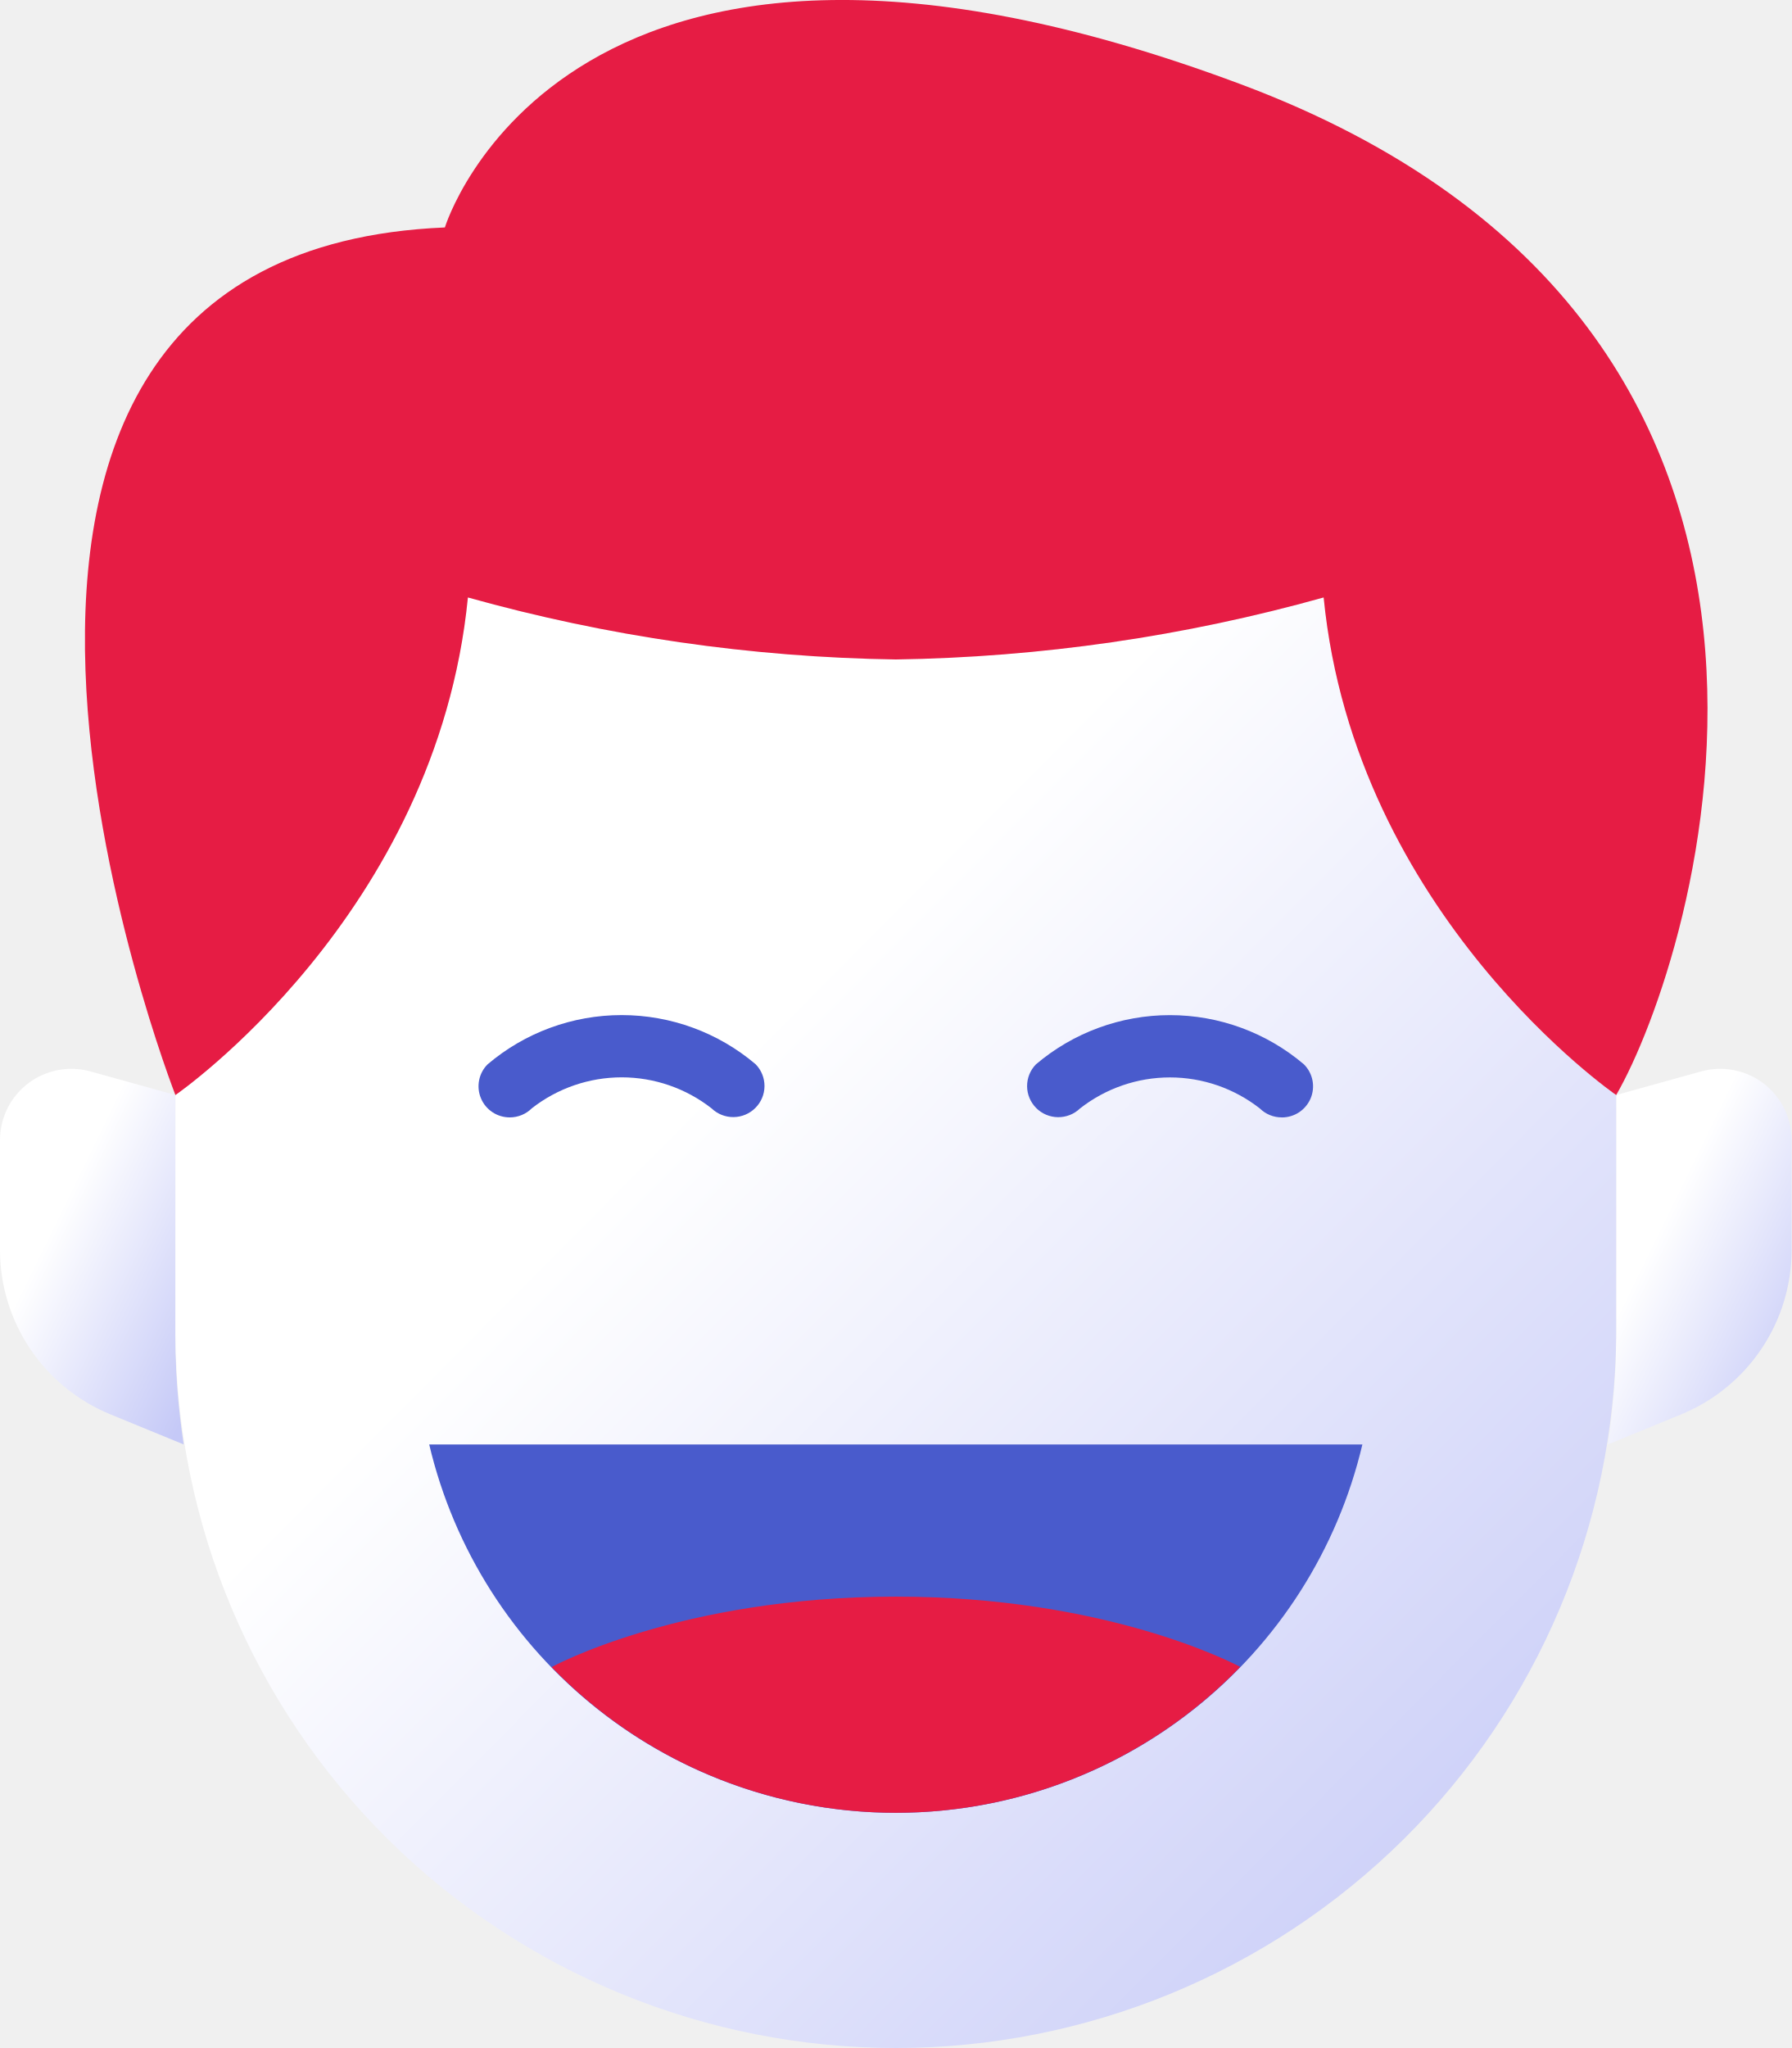
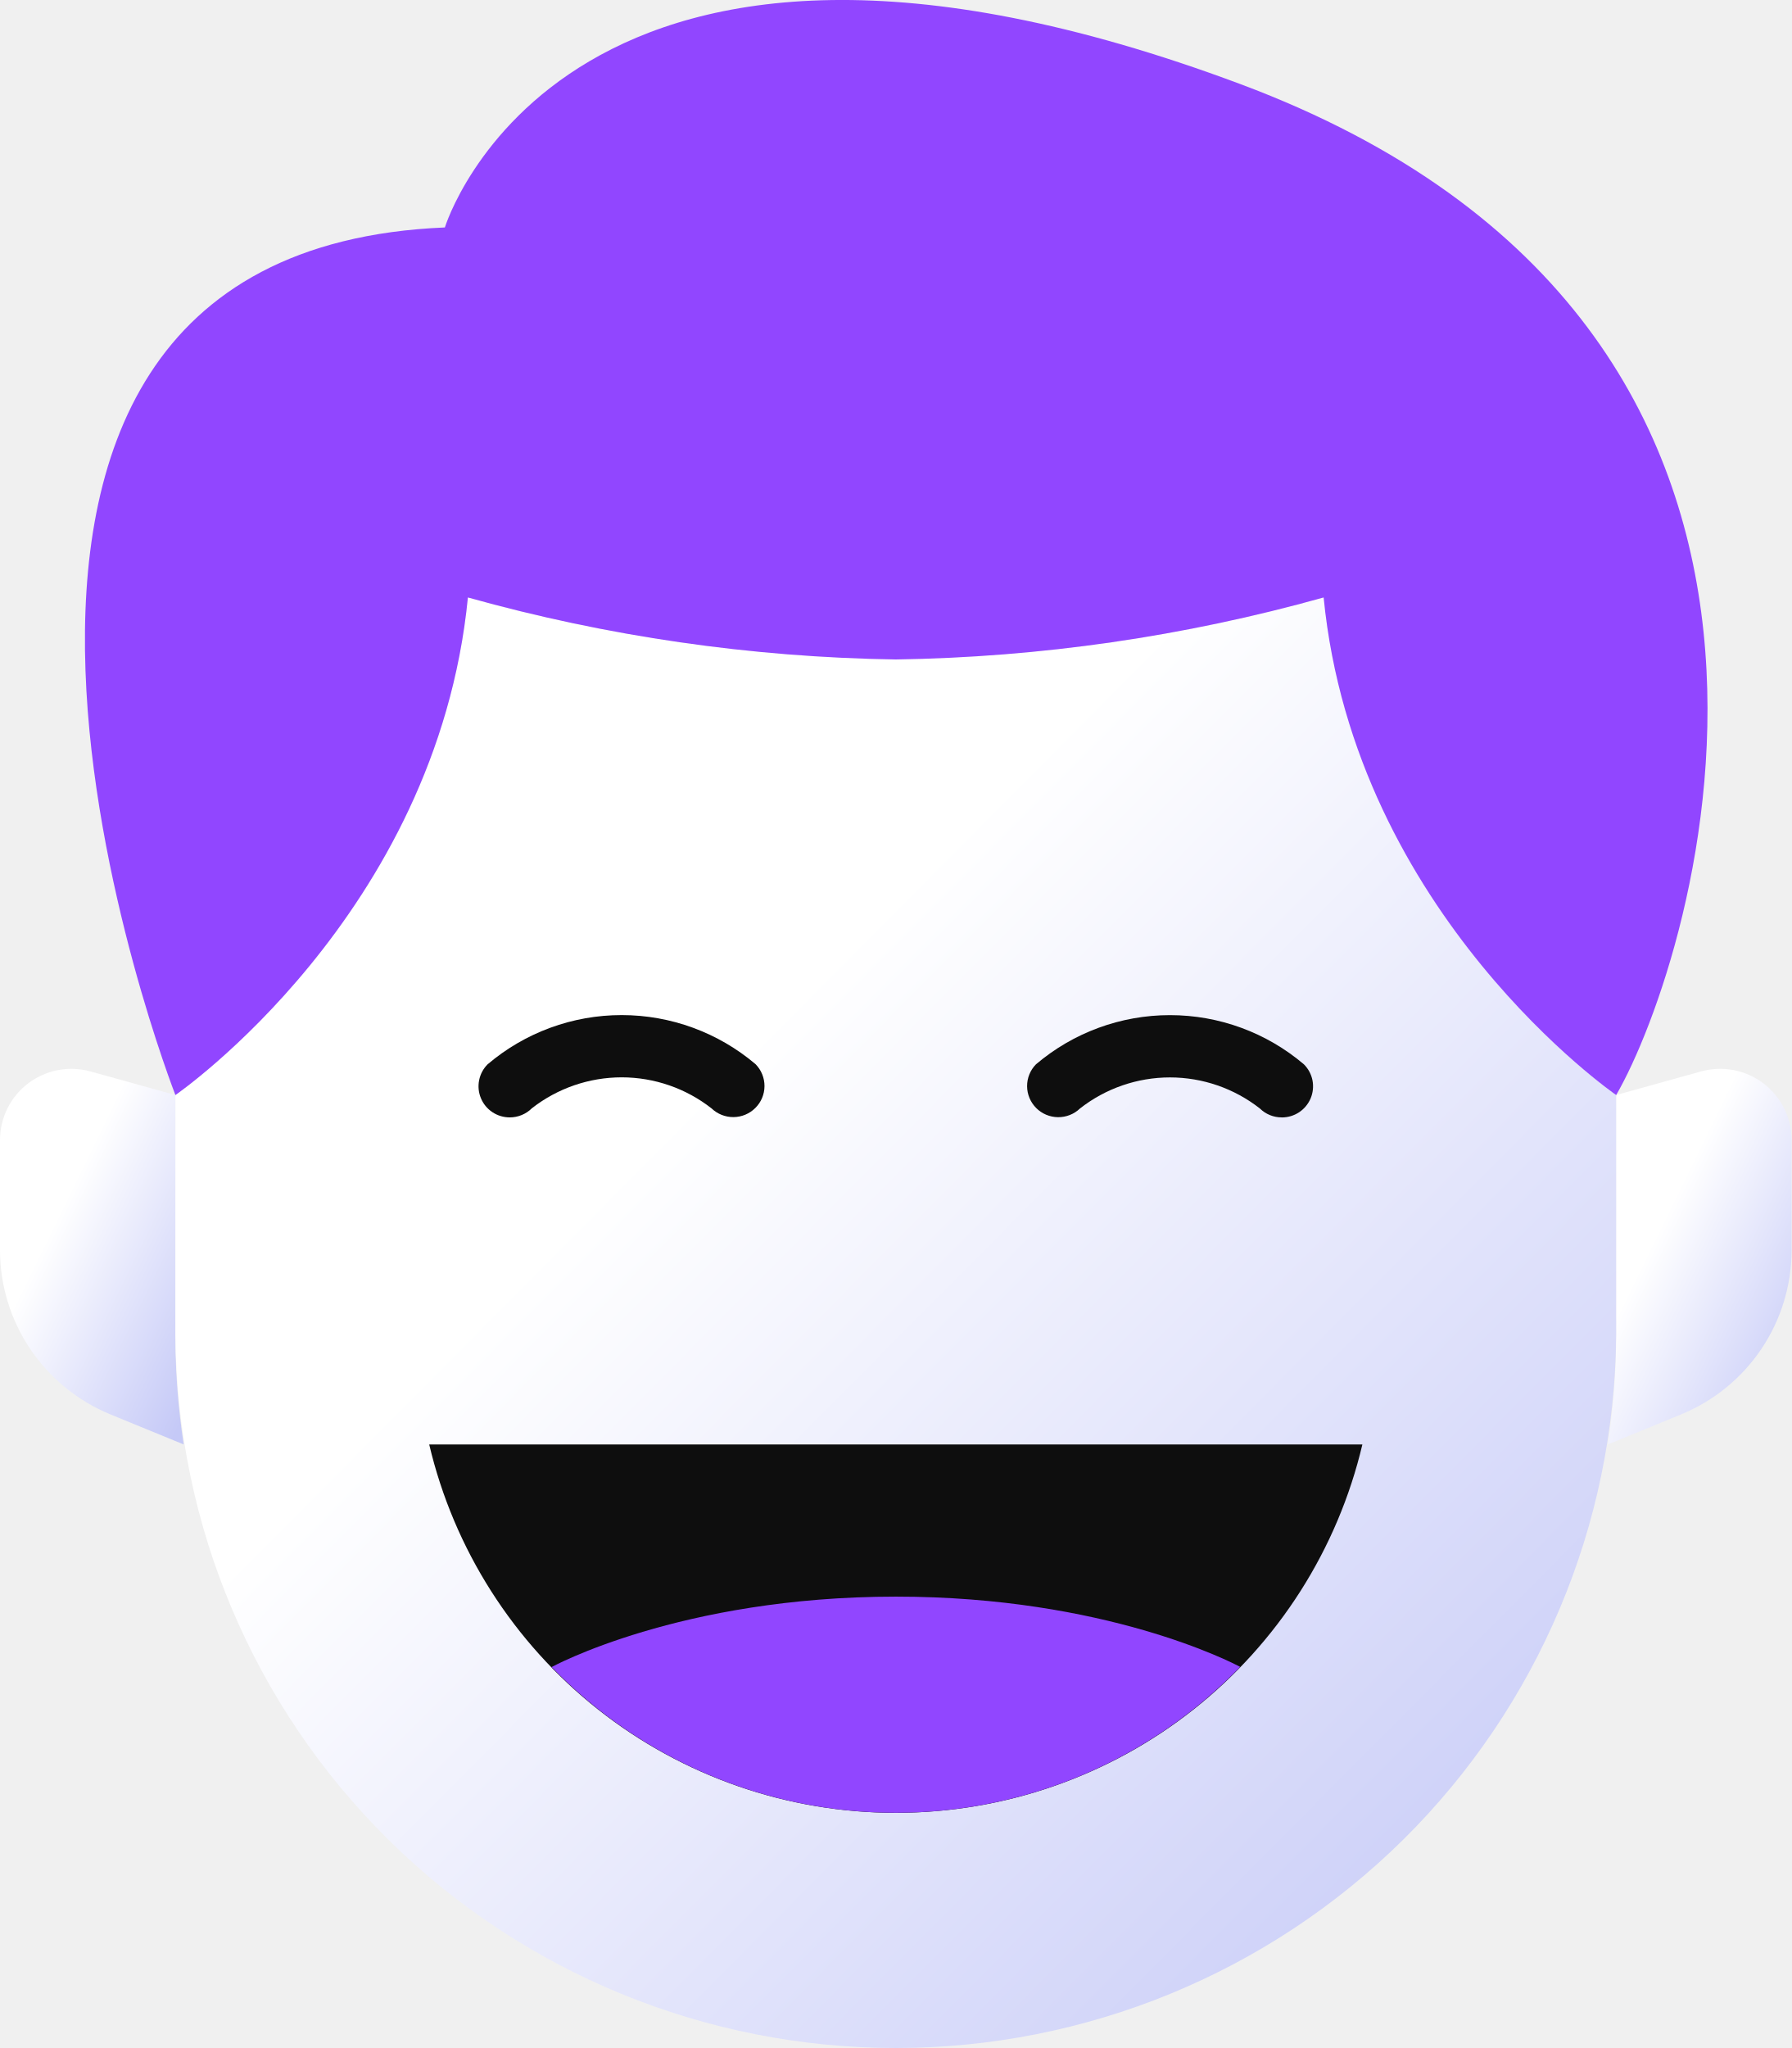
<svg xmlns="http://www.w3.org/2000/svg" width="42" height="48" viewBox="0 0 42 48" fill="none">
-   <path d="M39.876 25.112L37.887 25.665V31.291C37.887 32.149 37.822 33.006 37.692 33.855L39.408 33.151C40.175 32.836 40.831 32.302 41.292 31.615C41.754 30.929 42 30.121 42 29.295V26.719C42 26.461 41.94 26.207 41.825 25.977C41.711 25.747 41.544 25.546 41.338 25.39C41.133 25.234 40.894 25.128 40.64 25.08C40.386 25.032 40.125 25.043 39.876 25.112Z" fill="url(#paint0_linear)" />
-   <path d="M4.112 31.291V25.665L2.124 25.112C1.875 25.043 1.614 25.032 1.36 25.08C1.107 25.128 0.868 25.234 0.662 25.39C0.456 25.546 0.289 25.747 0.175 25.977C0.06 26.207 -1.033e-05 26.461 9.16865e-09 26.719V29.295C-5.48542e-05 30.121 0.246 30.928 0.707 31.614C1.168 32.301 1.824 32.836 2.59 33.15L4.306 33.854C4.176 33.006 4.111 32.149 4.112 31.291Z" fill="url(#paint1_linear)" />
-   <path d="M31.031 14.003C27.764 14.917 24.392 15.405 21 15.456C17.608 15.405 14.236 14.917 10.969 14.003C10.236 21.45 4.112 25.665 4.112 25.665V31.291C4.143 35.733 5.936 39.983 9.1 43.113C12.264 46.243 16.541 48 21 48C25.458 48 29.736 46.243 32.899 43.113C36.063 39.983 37.856 35.733 37.888 31.291V25.665C37.888 25.665 31.764 21.45 31.031 14.003Z" fill="url(#paint2_linear)" />
-   <path d="M21 15.456C17.607 15.405 14.236 14.917 10.969 14.003C10.236 21.45 4.112 25.665 4.112 25.665C4.112 25.665 -3.615 5.919 10.429 5.331C10.429 5.331 13.256 -3.944 29.084 1.973C44.472 7.725 39.698 22.542 37.888 25.665C37.888 25.665 31.763 21.45 31.03 14.003C27.764 14.917 24.392 15.405 21 15.456Z" fill="#E61C44" />
-   <path d="M10.062 33.855C10.642 36.312 12.038 38.501 14.023 40.068C16.008 41.636 18.467 42.488 21 42.488C23.533 42.488 25.991 41.636 27.977 40.068C29.962 38.501 31.358 36.312 31.938 33.855H10.062Z" fill="#495BCC" />
-   <path d="M29.074 39.068C28.028 40.149 26.774 41.009 25.388 41.596C24.001 42.184 22.51 42.487 21.003 42.487C19.496 42.488 18.005 42.185 16.618 41.599C15.231 41.012 13.977 40.153 12.931 39.072C12.931 39.072 15.936 37.421 21.004 37.421C25.918 37.421 28.894 38.972 29.074 39.068Z" fill="#E61C44" />
-   <path d="M11.951 26.189C11.806 26.189 11.664 26.147 11.544 26.067C11.423 25.987 11.329 25.873 11.274 25.739C11.218 25.606 11.204 25.459 11.232 25.318C11.26 25.176 11.329 25.046 11.432 24.944C12.308 24.2 13.422 23.791 14.573 23.791C15.725 23.791 16.839 24.2 17.715 24.944C17.849 25.081 17.923 25.266 17.922 25.457C17.921 25.648 17.844 25.832 17.708 25.967C17.573 26.103 17.389 26.18 17.197 26.182C17.005 26.184 16.82 26.111 16.682 25.978C16.082 25.508 15.34 25.251 14.576 25.25C13.813 25.25 13.071 25.505 12.47 25.974C12.402 26.042 12.321 26.096 12.232 26.133C12.143 26.17 12.047 26.189 11.951 26.189Z" fill="#495BCC" />
-   <path d="M30.049 26.189C29.857 26.19 29.672 26.115 29.535 25.98C28.934 25.509 28.191 25.252 27.427 25.252C26.662 25.252 25.919 25.509 25.318 25.98C25.18 26.113 24.994 26.186 24.802 26.184C24.61 26.182 24.427 26.105 24.291 25.969C24.156 25.833 24.079 25.65 24.078 25.459C24.077 25.267 24.151 25.083 24.285 24.946C25.161 24.201 26.275 23.792 27.427 23.792C28.578 23.792 29.692 24.201 30.568 24.946C30.67 25.048 30.74 25.178 30.768 25.32C30.796 25.461 30.781 25.608 30.726 25.741C30.67 25.874 30.576 25.988 30.456 26.068C30.335 26.148 30.194 26.19 30.049 26.19V26.189Z" fill="#495BCC" />
+   <g clip-path="url(#clip0_5_26)">
+     <path d="M39.876 25.112L37.886 25.665V31.291C37.887 32.15 37.822 33.006 37.692 33.855L39.408 33.151C40.175 32.836 40.831 32.302 41.292 31.615C41.754 30.929 42 30.121 42 29.295V26.719C42 26.461 41.94 26.208 41.825 25.977C41.711 25.747 41.544 25.546 41.338 25.39C41.132 25.235 40.893 25.128 40.64 25.08C40.386 25.032 40.125 25.043 39.876 25.112Z" fill="url(#paint0_linear_5_26)" />
+     <path d="M4.112 31.291V25.665L2.124 25.112C1.875 25.043 1.614 25.032 1.36 25.08C1.107 25.128 0.868 25.235 0.662 25.39C0.456 25.546 0.289 25.747 0.175 25.977C0.06 26.208 -1.033e-05 26.461 9.16865e-09 26.719V29.295C-5.48542e-05 30.121 0.246 30.928 0.707 31.615C1.168 32.301 1.824 32.836 2.59 33.151L4.306 33.854C4.176 33.006 4.111 32.149 4.112 31.291Z" fill="url(#paint1_linear_5_26)" />
+     <path d="M31.03 14.003C27.764 14.917 24.392 15.405 21 15.456C17.607 15.405 14.236 14.917 10.969 14.003C10.236 21.45 4.112 25.665 4.112 25.665V31.291C4.143 35.733 5.936 39.983 9.1 43.113C12.263 46.243 16.541 48 21 48C25.458 48 29.735 46.243 32.899 43.113C36.063 39.983 37.856 35.733 37.887 31.291V25.665C37.887 25.665 31.763 21.45 31.03 14.003Z" fill="url(#paint2_linear_5_26)" />
+     <path d="M21 15.456C17.607 15.405 14.236 14.917 10.969 14.003C10.236 21.45 4.112 25.665 4.112 25.665C4.112 25.665 -3.615 5.919 10.429 5.331C10.429 5.331 13.256 -3.944 29.084 1.973C44.472 7.725 39.698 22.542 37.888 25.665C37.888 25.665 31.763 21.45 31.03 14.003C27.764 14.917 24.392 15.405 21 15.456Z" fill="#9146FF" />
+     <path d="M10.062 33.855C10.642 36.312 12.038 38.501 14.023 40.068C16.009 41.636 18.467 42.488 21 42.488C23.533 42.488 25.992 41.636 27.977 40.068C29.962 38.501 31.358 36.312 31.938 33.855H10.062Z" fill="#0E0E0E" />
+     <path d="M29.074 39.068C28.028 40.149 26.774 41.009 25.388 41.597C24.001 42.184 22.51 42.487 21.003 42.487C19.496 42.488 18.005 42.186 16.618 41.599C15.231 41.012 13.977 40.153 12.931 39.072C12.931 39.072 15.936 37.421 21.004 37.421C25.918 37.421 28.894 38.972 29.074 39.068Z" fill="#9146FF" />
+     <path d="M11.951 26.189C11.806 26.189 11.664 26.147 11.544 26.067C11.423 25.987 11.329 25.873 11.274 25.739C11.218 25.606 11.204 25.46 11.232 25.318C11.26 25.177 11.329 25.046 11.432 24.944C12.308 24.2 13.422 23.791 14.573 23.791C15.725 23.791 16.839 24.2 17.715 24.944C17.849 25.082 17.923 25.266 17.922 25.457C17.921 25.649 17.844 25.832 17.708 25.967C17.573 26.103 17.389 26.18 17.197 26.182C17.005 26.184 16.82 26.111 16.682 25.979C16.082 25.508 15.34 25.251 14.576 25.25C13.813 25.25 13.071 25.505 12.47 25.974C12.402 26.042 12.321 26.096 12.232 26.133C12.143 26.17 12.047 26.189 11.951 26.189Z" fill="#0E0E0E" />
+     <path d="M30.049 26.189C29.857 26.19 29.672 26.115 29.535 25.98C28.934 25.509 28.191 25.252 27.427 25.252C26.662 25.252 25.919 25.509 25.318 25.98C25.18 26.113 24.994 26.186 24.802 26.184C24.61 26.182 24.427 26.105 24.291 25.969C24.156 25.833 24.079 25.65 24.078 25.459C24.077 25.267 24.151 25.083 24.285 24.946C25.161 24.201 26.275 23.792 27.427 23.792C28.578 23.792 29.692 24.201 30.568 24.946C30.67 25.048 30.74 25.178 30.768 25.319C30.796 25.461 30.781 25.608 30.726 25.741C30.67 25.874 30.576 25.988 30.456 26.068C30.335 26.148 30.194 26.19 30.049 26.19V26.189Z" fill="#0E0E0E" />
+   </g>
  <defs>
-     <linearGradient id="paint0_linear" x1="39.397" y1="27.782" x2="43.645" y2="29.861" gradientUnits="userSpaceOnUse">
+     <linearGradient id="paint0_linear_5_26" x1="39.396" y1="27.782" x2="43.645" y2="29.861" gradientUnits="userSpaceOnUse">
      <stop stop-color="white" />
      <stop offset="1" stop-color="#C5C9F7" />
    </linearGradient>
-     <linearGradient id="paint1_linear" x1="1.704" y1="27.782" x2="5.951" y2="29.86" gradientUnits="userSpaceOnUse">
+     <linearGradient id="paint1_linear_5_26" x1="1.704" y1="27.782" x2="5.951" y2="29.86" gradientUnits="userSpaceOnUse">
      <stop stop-color="white" />
      <stop offset="1" stop-color="#C5C9F7" />
    </linearGradient>
-     <linearGradient id="paint2_linear" x1="17.476" y1="24.552" x2="38.255" y2="45.194" gradientUnits="userSpaceOnUse">
+     <linearGradient id="paint2_linear_5_26" x1="17.476" y1="24.552" x2="38.254" y2="45.194" gradientUnits="userSpaceOnUse">
      <stop stop-color="white" />
      <stop offset="1" stop-color="#C5C9F7" />
    </linearGradient>
+     <clipPath id="clip0_5_26">
+       <rect width="42" height="48" fill="white" />
+     </clipPath>
  </defs>
</svg>
